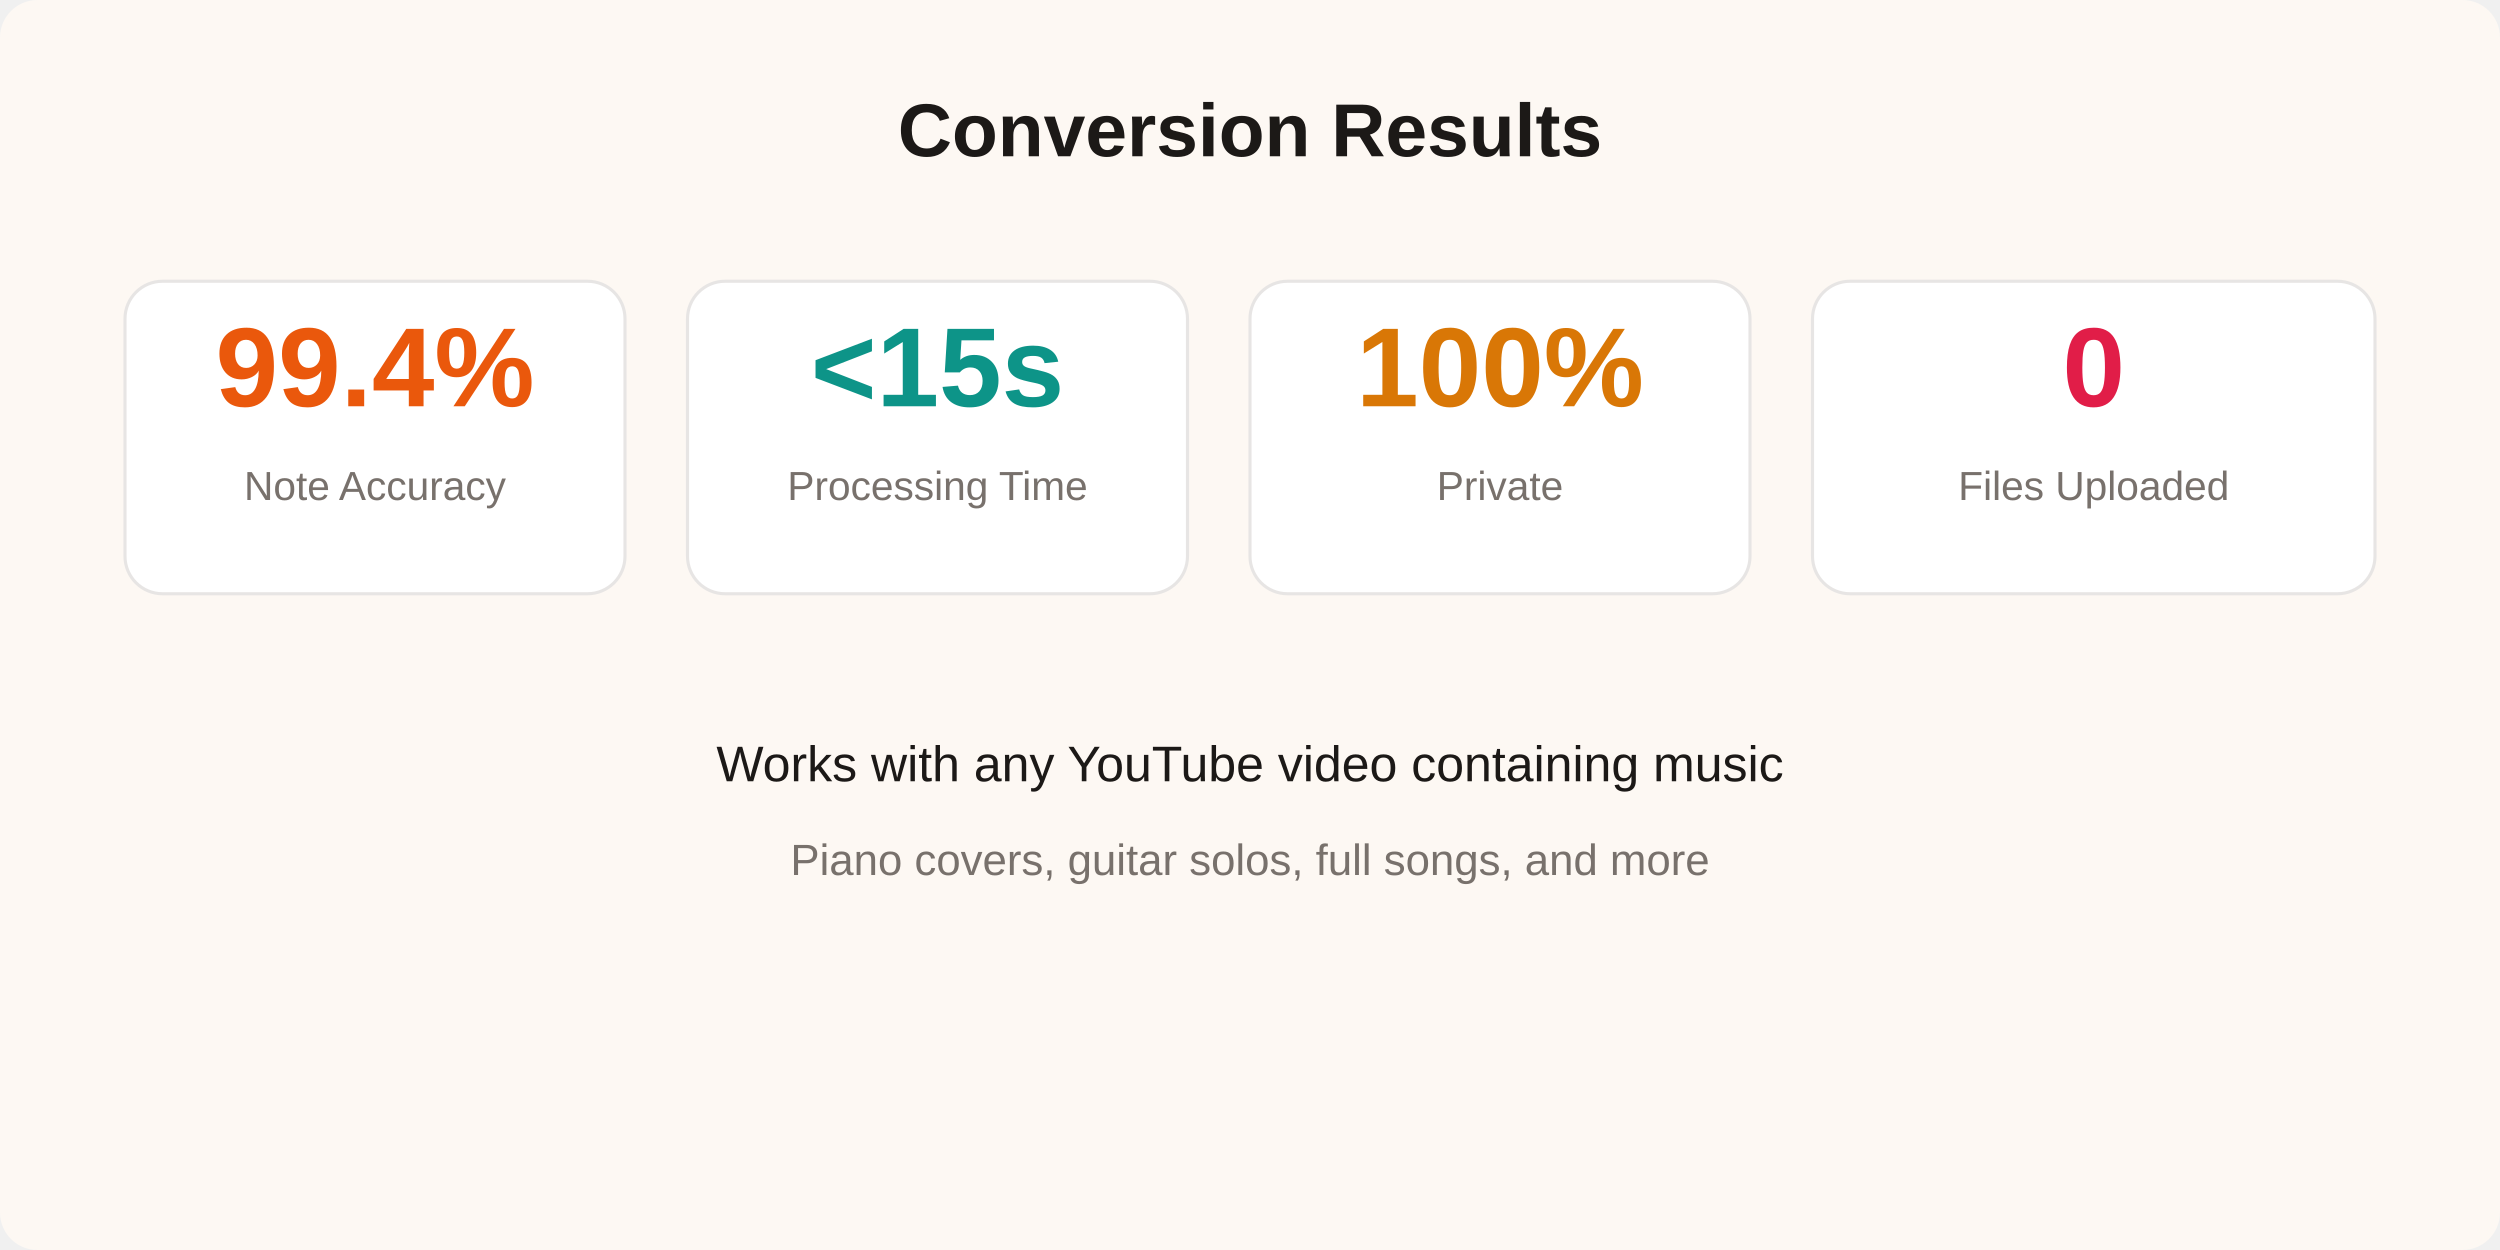
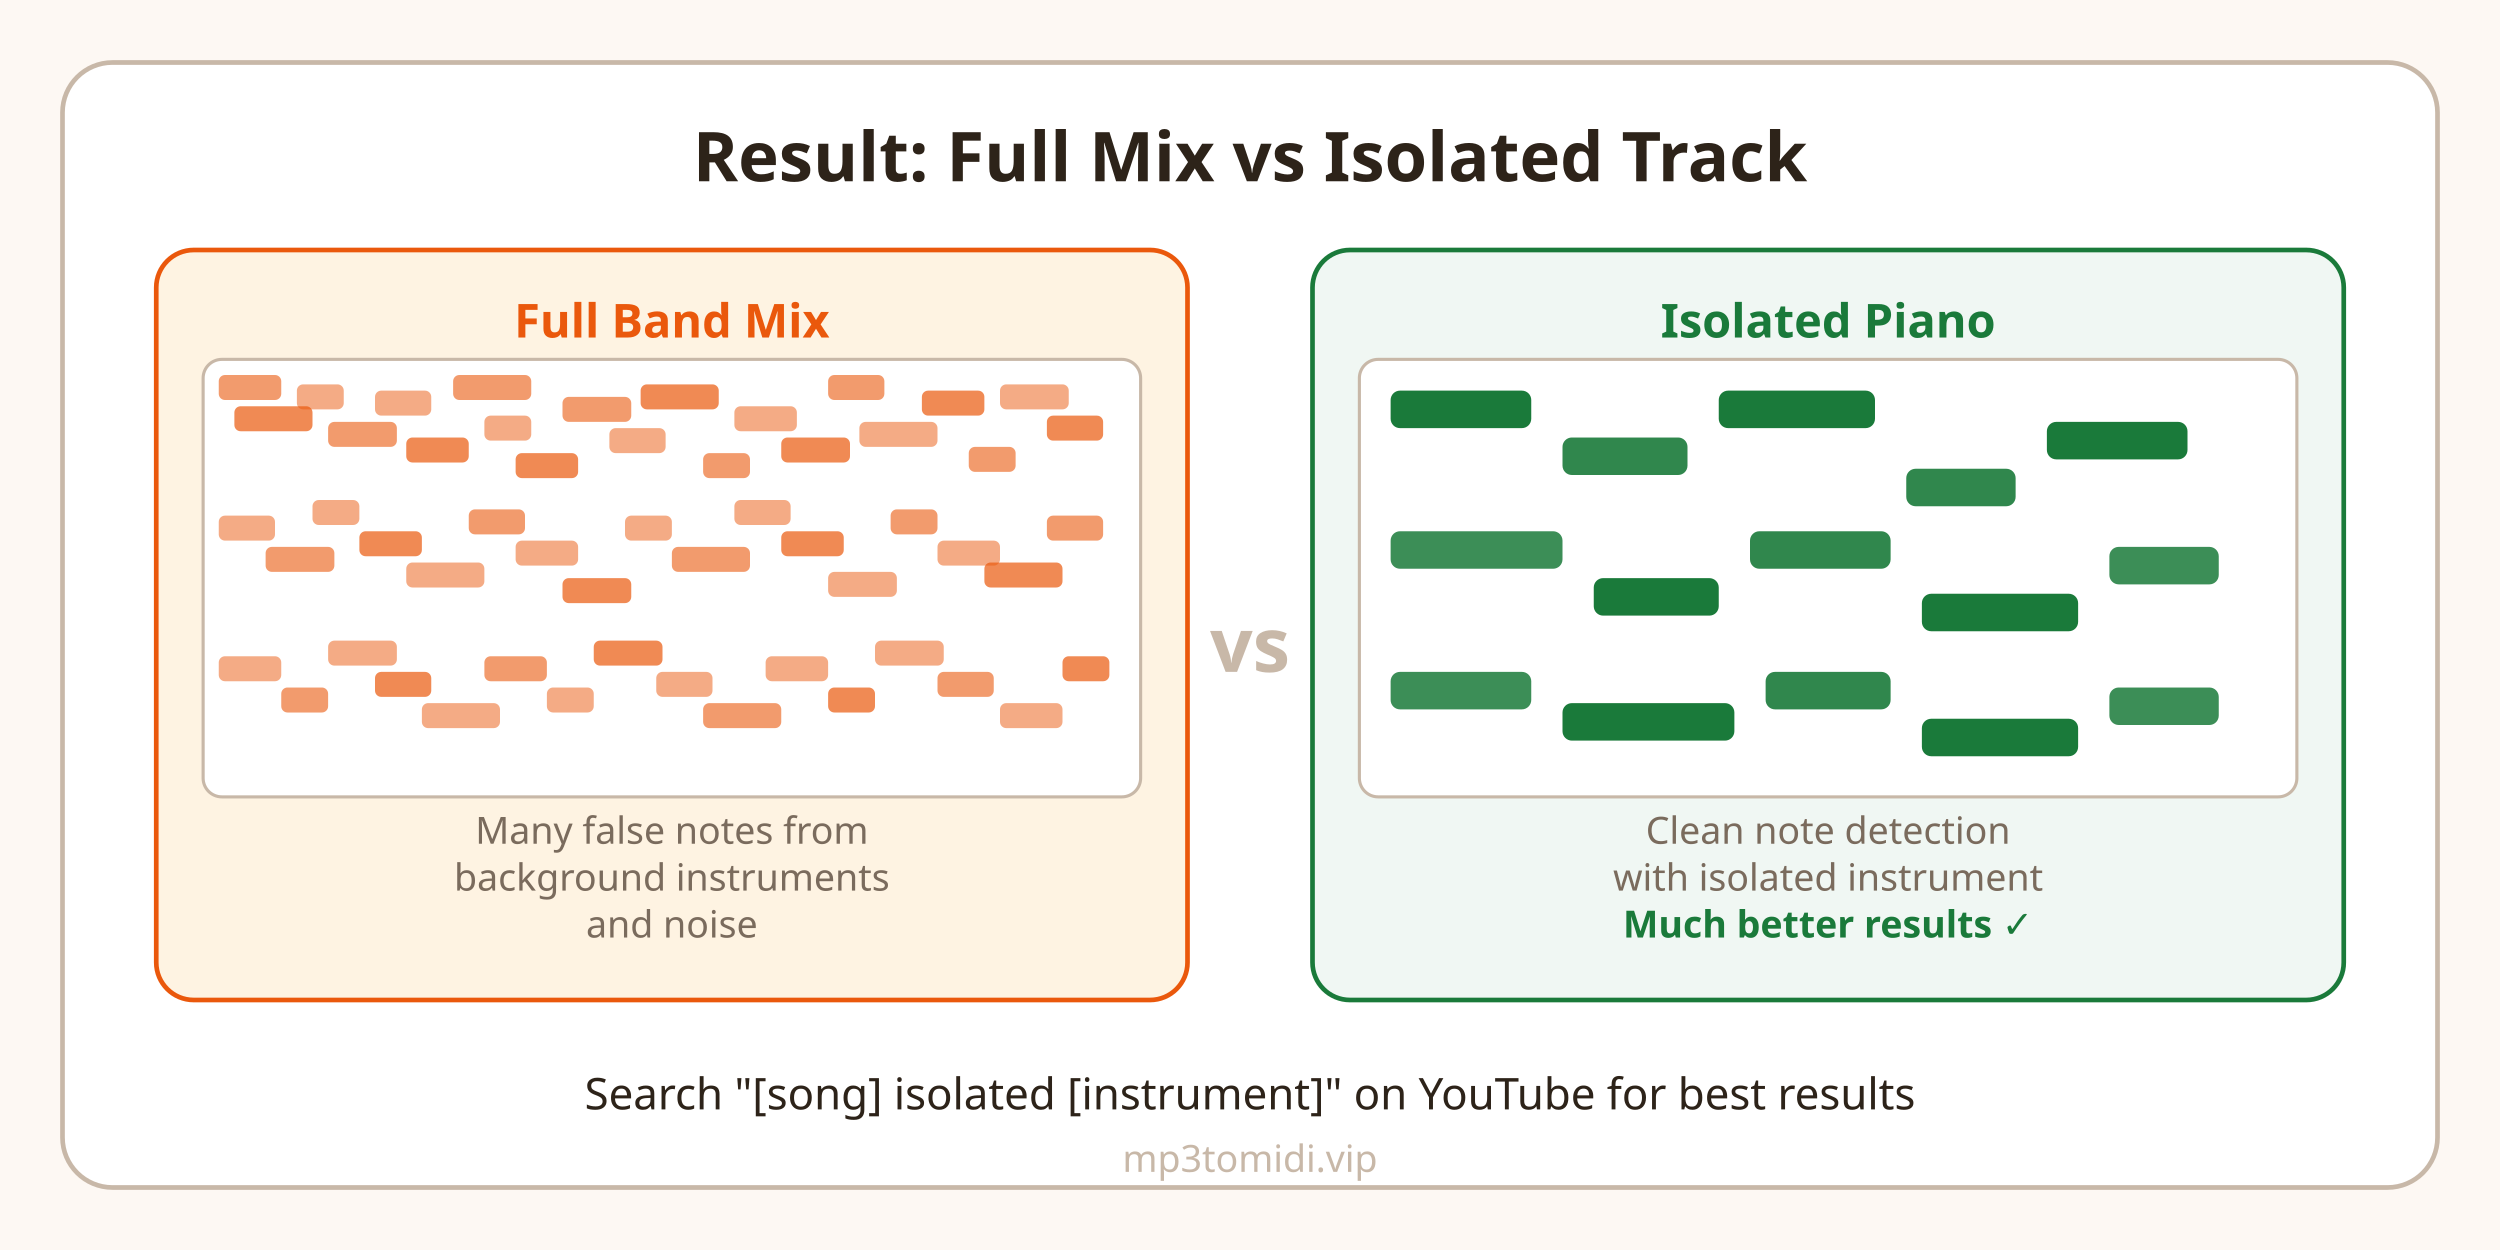
<svg xmlns="http://www.w3.org/2000/svg" viewBox="0 0 800 400">
-   <rect width="800" height="400" rx="12" fill="#FDF8F3" />
-   <text x="400" y="50" font-family="Space Grotesk, Arial" font-size="24" font-weight="700" fill="#1C1917" text-anchor="middle">Conversion Results</text>
-   <rect x="40" y="90" width="160" height="100" rx="12" fill="#fff" stroke="#E7E5E4" stroke-width="1" />
-   <text x="120" y="130" font-family="Space Grotesk, Arial" font-size="36" font-weight="700" fill="#EA580C" text-anchor="middle">99.4%</text>
-   <text x="120" y="160" font-family="DM Sans, Arial" font-size="13" fill="#78716C" text-anchor="middle">Note Accuracy</text>
-   <rect x="220" y="90" width="160" height="100" rx="12" fill="#fff" stroke="#E7E5E4" stroke-width="1" />
-   <text x="300" y="130" font-family="Space Grotesk, Arial" font-size="36" font-weight="700" fill="#0D9488" text-anchor="middle">&lt;15s</text>
-   <text x="300" y="160" font-family="DM Sans, Arial" font-size="13" fill="#78716C" text-anchor="middle">Processing Time</text>
-   <rect x="400" y="90" width="160" height="100" rx="12" fill="#fff" stroke="#E7E5E4" stroke-width="1" />
-   <text x="480" y="130" font-family="Space Grotesk, Arial" font-size="36" font-weight="700" fill="#D97706" text-anchor="middle">100%</text>
-   <text x="480" y="160" font-family="DM Sans, Arial" font-size="13" fill="#78716C" text-anchor="middle">Private</text>
-   <rect x="580" y="90" width="180" height="100" rx="12" fill="#fff" stroke="#E7E5E4" stroke-width="1" />
-   <text x="670" y="130" font-family="Space Grotesk, Arial" font-size="36" font-weight="700" fill="#E11D48" text-anchor="middle">0</text>
-   <text x="670" y="160" font-family="DM Sans, Arial" font-size="13" fill="#78716C" text-anchor="middle">Files Uploaded</text>
-   <text x="400" y="250" font-family="DM Sans, Arial" font-size="16" fill="#1C1917" text-anchor="middle">Works with any YouTube video containing music</text>
-   <text x="400" y="280" font-family="DM Sans, Arial" font-size="14" fill="#78716C" text-anchor="middle">Piano covers, guitar solos, full songs, and more</text>
+   <rect width="800" height="400" fill="#FDF8F3" />
+   <rect x="20" y="20" width="760" height="360" rx="16" fill="white" stroke="#C8B8A8" stroke-width="1.5" />
+   <text x="400" y="58" text-anchor="middle" font-family="system-ui, sans-serif" font-size="22" font-weight="700" fill="#2D2319">Result: Full Mix vs Isolated Track</text>
+   <rect x="50" y="80" width="330" height="240" rx="12" fill="#FEF3E2" stroke="#EA580C" stroke-width="1.5" />
+   <text x="215" y="108" text-anchor="middle" font-family="system-ui, sans-serif" font-size="15" font-weight="600" fill="#EA580C">Full Band Mix</text>
+   <g transform="translate(65, 115)">
+     <rect x="0" y="0" width="300" height="140" rx="6" fill="white" stroke="#C8B8A8" stroke-width="1" />
+     <rect x="5" y="5" width="20" height="8" rx="2" fill="#EA580C" opacity="0.6" />
+     <rect x="10" y="15" width="25" height="8" rx="2" fill="#EA580C" opacity="0.7" />
+     <rect x="30" y="8" width="15" height="8" rx="2" fill="#EA580C" opacity="0.5" />
+     <rect x="40" y="20" width="22" height="8" rx="2" fill="#EA580C" opacity="0.6" />
+     <rect x="55" y="10" width="18" height="8" rx="2" fill="#EA580C" opacity="0.5" />
+     <rect x="65" y="25" width="20" height="8" rx="2" fill="#EA580C" opacity="0.7" />
+     <rect x="80" y="5" width="25" height="8" rx="2" fill="#EA580C" opacity="0.6" />
+     <rect x="90" y="18" width="15" height="8" rx="2" fill="#EA580C" opacity="0.5" />
+     <rect x="100" y="30" width="20" height="8" rx="2" fill="#EA580C" opacity="0.7" />
+     <rect x="115" y="12" width="22" height="8" rx="2" fill="#EA580C" opacity="0.6" />
+     <rect x="130" y="22" width="18" height="8" rx="2" fill="#EA580C" opacity="0.5" />
+     <rect x="140" y="8" width="25" height="8" rx="2" fill="#EA580C" opacity="0.7" />
+     <rect x="160" y="30" width="15" height="8" rx="2" fill="#EA580C" opacity="0.6" />
+     <rect x="170" y="15" width="20" height="8" rx="2" fill="#EA580C" opacity="0.5" />
+     <rect x="185" y="25" width="22" height="8" rx="2" fill="#EA580C" opacity="0.7" />
+     <rect x="200" y="5" width="18" height="8" rx="2" fill="#EA580C" opacity="0.6" />
+     <rect x="210" y="20" width="25" height="8" rx="2" fill="#EA580C" opacity="0.5" />
+     <rect x="230" y="10" width="20" height="8" rx="2" fill="#EA580C" opacity="0.7" />
+     <rect x="245" y="28" width="15" height="8" rx="2" fill="#EA580C" opacity="0.6" />
+     <rect x="255" y="8" width="22" height="8" rx="2" fill="#EA580C" opacity="0.5" />
+     <rect x="270" y="18" width="18" height="8" rx="2" fill="#EA580C" opacity="0.7" />
+     <rect x="5" y="50" width="18" height="8" rx="2" fill="#EA580C" opacity="0.5" />
+     <rect x="20" y="60" width="22" height="8" rx="2" fill="#EA580C" opacity="0.6" />
+     <rect x="35" y="45" width="15" height="8" rx="2" fill="#EA580C" opacity="0.5" />
+     <rect x="50" y="55" width="20" height="8" rx="2" fill="#EA580C" opacity="0.7" />
+     <rect x="65" y="65" width="25" height="8" rx="2" fill="#EA580C" opacity="0.5" />
+     <rect x="85" y="48" width="18" height="8" rx="2" fill="#EA580C" opacity="0.6" />
+     <rect x="100" y="58" width="20" height="8" rx="2" fill="#EA580C" opacity="0.5" />
+     <rect x="115" y="70" width="22" height="8" rx="2" fill="#EA580C" opacity="0.7" />
+     <rect x="135" y="50" width="15" height="8" rx="2" fill="#EA580C" opacity="0.5" />
+     <rect x="150" y="60" width="25" height="8" rx="2" fill="#EA580C" opacity="0.6" />
+     <rect x="170" y="45" width="18" height="8" rx="2" fill="#EA580C" opacity="0.5" />
+     <rect x="185" y="55" width="20" height="8" rx="2" fill="#EA580C" opacity="0.7" />
+     <rect x="200" y="68" width="22" height="8" rx="2" fill="#EA580C" opacity="0.5" />
+     <rect x="220" y="48" width="15" height="8" rx="2" fill="#EA580C" opacity="0.6" />
+     <rect x="235" y="58" width="20" height="8" rx="2" fill="#EA580C" opacity="0.5" />
+     <rect x="250" y="65" width="25" height="8" rx="2" fill="#EA580C" opacity="0.7" />
+     <rect x="270" y="50" width="18" height="8" rx="2" fill="#EA580C" opacity="0.6" />
+     <rect x="5" y="95" width="20" height="8" rx="2" fill="#EA580C" opacity="0.5" />
+     <rect x="25" y="105" width="15" height="8" rx="2" fill="#EA580C" opacity="0.6" />
+     <rect x="40" y="90" width="22" height="8" rx="2" fill="#EA580C" opacity="0.5" />
+     <rect x="55" y="100" width="18" height="8" rx="2" fill="#EA580C" opacity="0.7" />
+     <rect x="70" y="110" width="25" height="8" rx="2" fill="#EA580C" opacity="0.5" />
+     <rect x="90" y="95" width="20" height="8" rx="2" fill="#EA580C" opacity="0.6" />
+     <rect x="110" y="105" width="15" height="8" rx="2" fill="#EA580C" opacity="0.5" />
+     <rect x="125" y="90" width="22" height="8" rx="2" fill="#EA580C" opacity="0.7" />
+     <rect x="145" y="100" width="18" height="8" rx="2" fill="#EA580C" opacity="0.5" />
+     <rect x="160" y="110" width="25" height="8" rx="2" fill="#EA580C" opacity="0.6" />
+     <rect x="180" y="95" width="20" height="8" rx="2" fill="#EA580C" opacity="0.5" />
+     <rect x="200" y="105" width="15" height="8" rx="2" fill="#EA580C" opacity="0.7" />
+     <rect x="215" y="90" width="22" height="8" rx="2" fill="#EA580C" opacity="0.5" />
+     <rect x="235" y="100" width="18" height="8" rx="2" fill="#EA580C" opacity="0.6" />
+     <rect x="255" y="110" width="20" height="8" rx="2" fill="#EA580C" opacity="0.5" />
+     <rect x="275" y="95" width="15" height="8" rx="2" fill="#EA580C" opacity="0.7" />
+   </g>
+   <text x="215" y="270" text-anchor="middle" font-family="system-ui, sans-serif" font-size="12" fill="#7A6B5D">Many false notes from</text>
+   <text x="215" y="285" text-anchor="middle" font-family="system-ui, sans-serif" font-size="12" fill="#7A6B5D">background instruments</text>
+   <text x="215" y="300" text-anchor="middle" font-family="system-ui, sans-serif" font-size="12" fill="#7A6B5D">and noise</text>
+   <text x="400" y="215" text-anchor="middle" font-family="system-ui, sans-serif" font-size="24" font-weight="800" fill="#C8B8A8">vs</text>
+   <rect x="420" y="80" width="330" height="240" rx="12" fill="#F0F7F3" stroke="#1A7A3A" stroke-width="1.5" />
+   <text x="585" y="108" text-anchor="middle" font-family="system-ui, sans-serif" font-size="15" font-weight="600" fill="#1A7A3A">Isolated Piano</text>
+   <g transform="translate(435, 115)">
+     <rect x="0" y="0" width="300" height="140" rx="6" fill="white" stroke="#C8B8A8" stroke-width="1" />
+     <rect x="10" y="10" width="45" height="12" rx="3" fill="#1A7A3A" />
+     <rect x="65" y="25" width="40" height="12" rx="3" fill="#1A7A3A" opacity="0.9" />
+     <rect x="115" y="10" width="50" height="12" rx="3" fill="#1A7A3A" />
+     <rect x="175" y="35" width="35" height="12" rx="3" fill="#1A7A3A" opacity="0.9" />
+     <rect x="220" y="20" width="45" height="12" rx="3" fill="#1A7A3A" />
+     <rect x="10" y="55" width="55" height="12" rx="3" fill="#1A7A3A" opacity="0.85" />
+     <rect x="75" y="70" width="40" height="12" rx="3" fill="#1A7A3A" />
+     <rect x="125" y="55" width="45" height="12" rx="3" fill="#1A7A3A" opacity="0.9" />
+     <rect x="180" y="75" width="50" height="12" rx="3" fill="#1A7A3A" />
+     <rect x="240" y="60" width="35" height="12" rx="3" fill="#1A7A3A" opacity="0.85" />
+     <rect x="10" y="100" width="45" height="12" rx="3" fill="#1A7A3A" opacity="0.85" />
+     <rect x="65" y="110" width="55" height="12" rx="3" fill="#1A7A3A" />
+     <rect x="130" y="100" width="40" height="12" rx="3" fill="#1A7A3A" opacity="0.9" />
+     <rect x="180" y="115" width="50" height="12" rx="3" fill="#1A7A3A" />
+     <rect x="240" y="105" width="35" height="12" rx="3" fill="#1A7A3A" opacity="0.85" />
+   </g>
+   <text x="585" y="270" text-anchor="middle" font-family="system-ui, sans-serif" font-size="12" fill="#7A6B5D">Clean note detection</text>
+   <text x="585" y="285" text-anchor="middle" font-family="system-ui, sans-serif" font-size="12" fill="#7A6B5D">with isolated instrument</text>
+   <text x="585" y="300" text-anchor="middle" font-family="system-ui, sans-serif" font-size="12" fill="#1A7A3A" font-weight="600">Much better results ✓</text>
+   <text x="400" y="355" text-anchor="middle" font-family="system-ui, sans-serif" font-size="14" fill="#2D2319">Search "[song] isolated [instrument]" on YouTube for best results</text>
+   <text x="400" y="375" text-anchor="middle" font-family="system-ui, sans-serif" font-size="12" fill="#C8B8A8">mp3tomidi.vip</text>
</svg>
